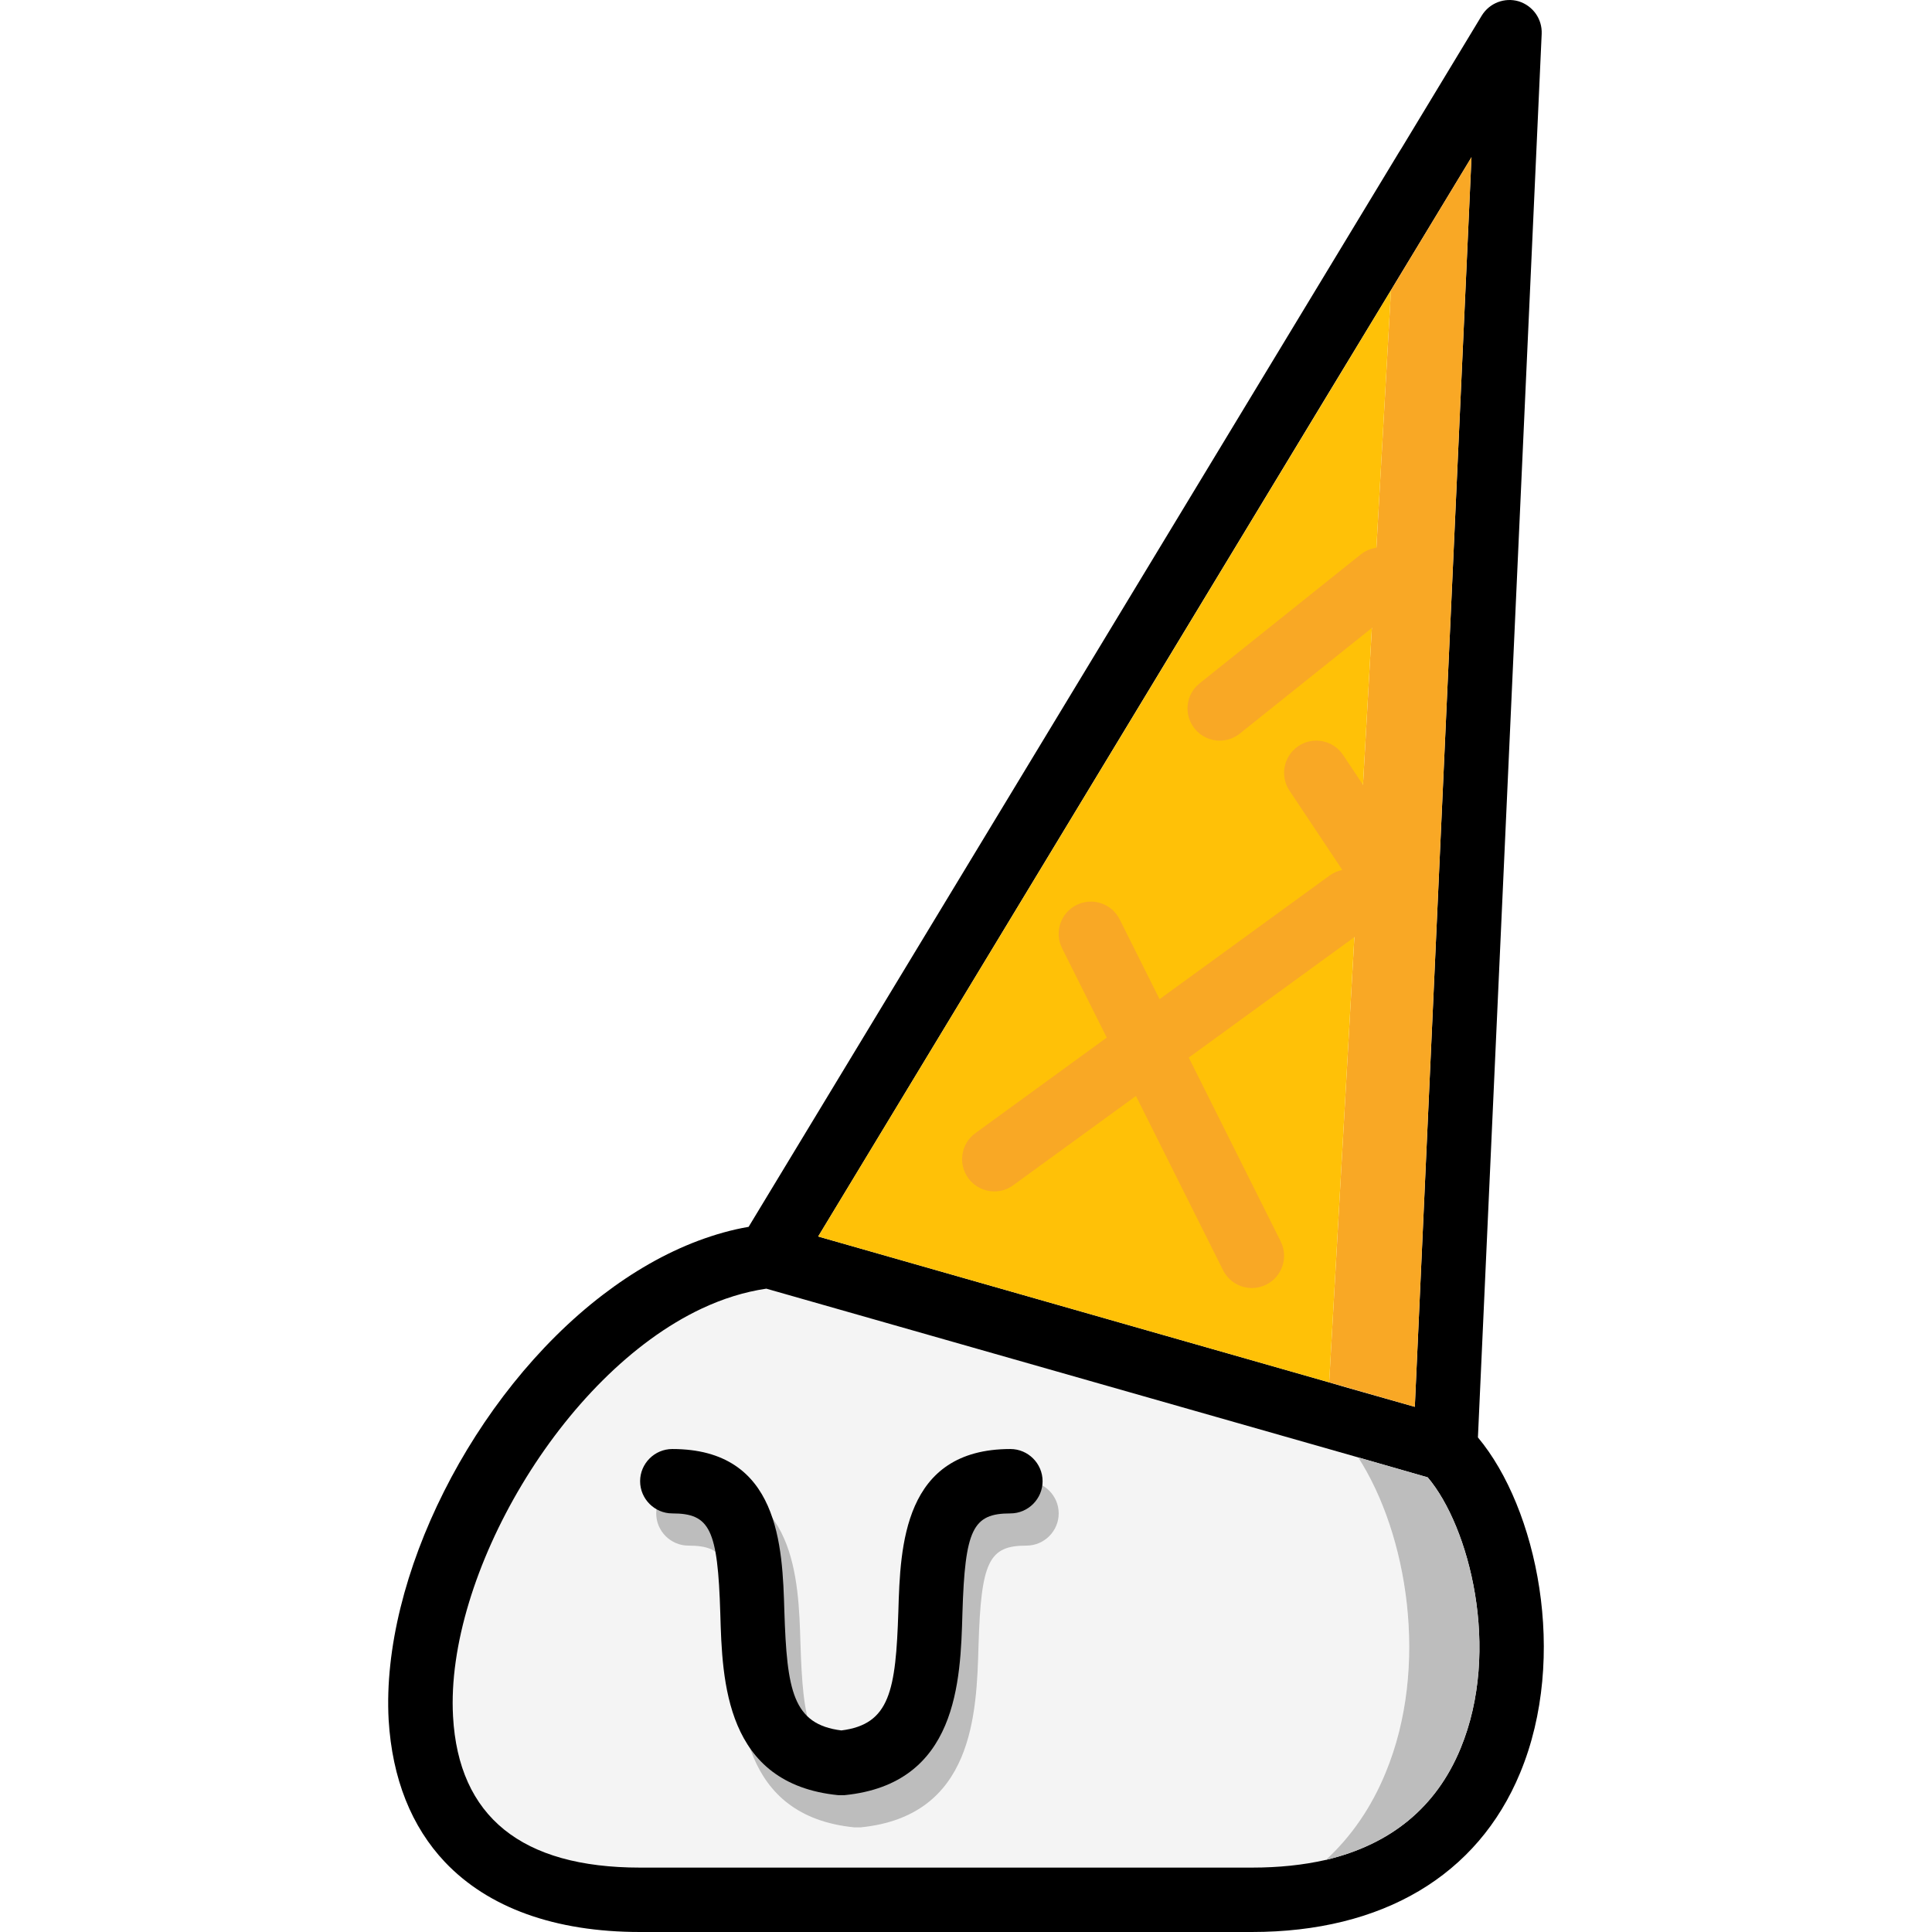
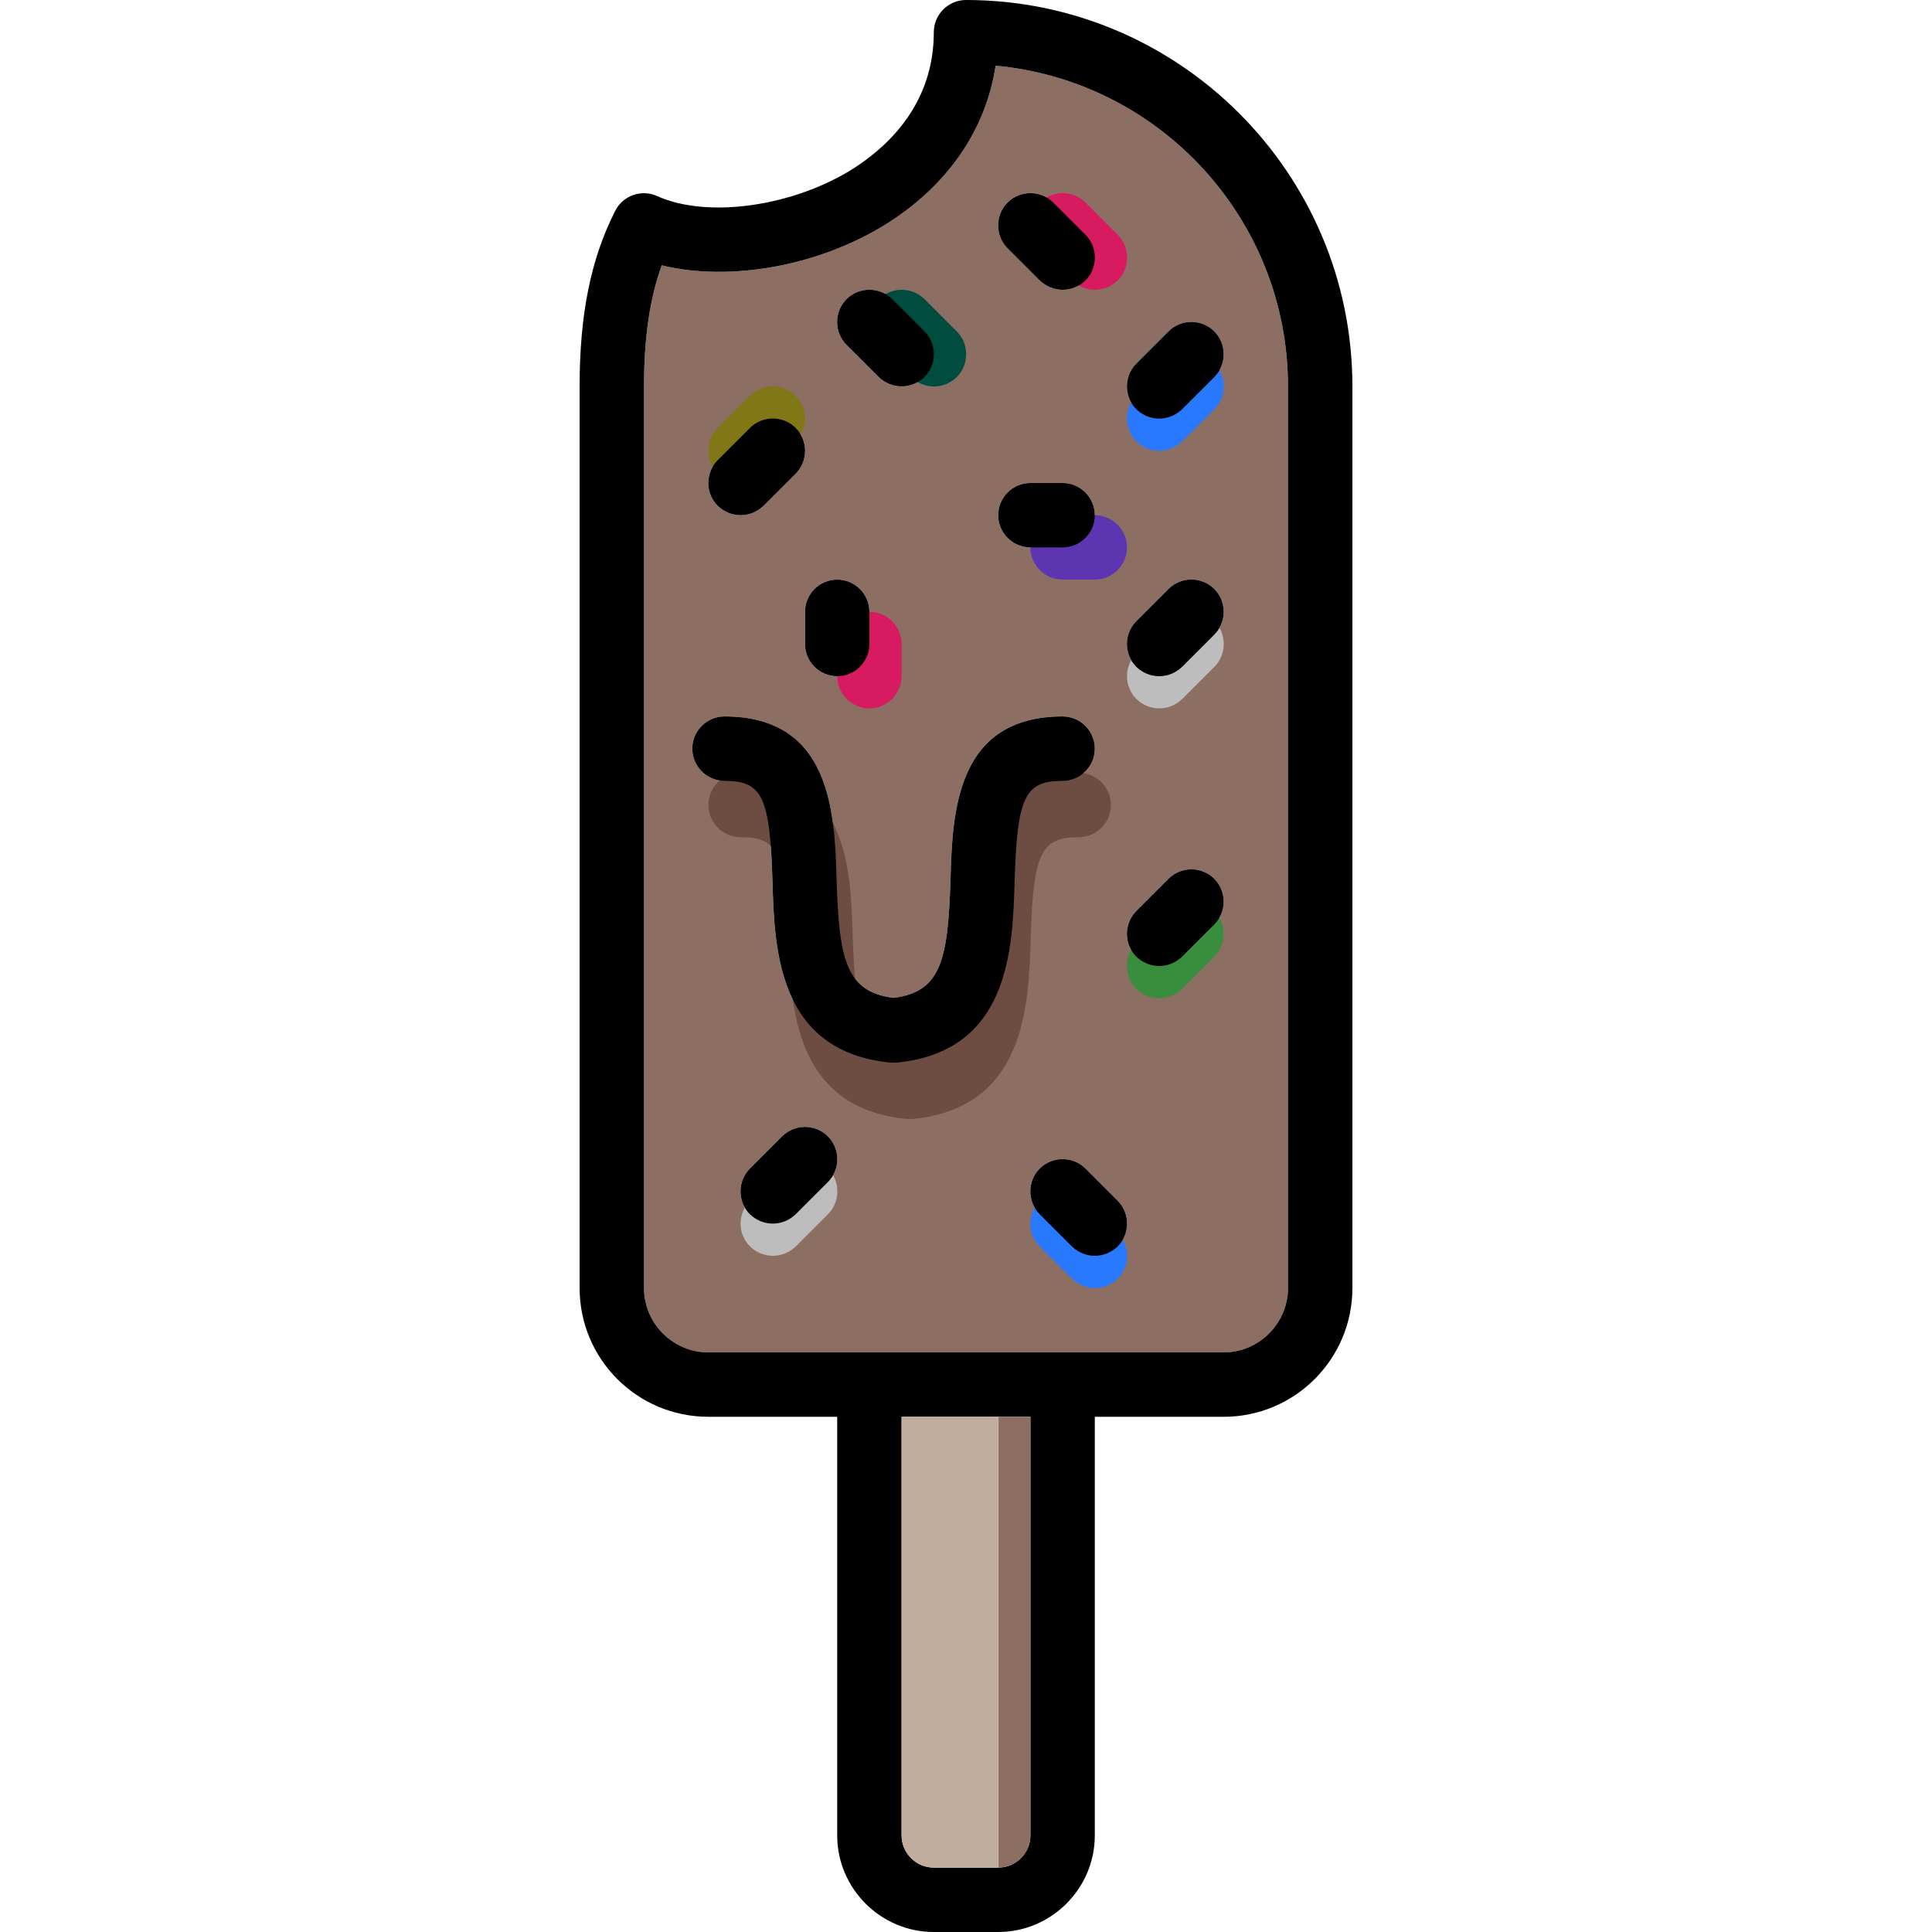
- <svg xmlns="http://www.w3.org/2000/svg" version="1.1" id="Layer_1" x="0px" y="0px" viewBox="0 0 511.999 511.999" style="enable-background:new 0 0 511.999 511.999;" xml:space="preserve">
-   <path style="fill:#F4F4F4;" d="M359.922,386.222l-156.837-44.713c-5.802,0.853-11.52,2.645-17.151,5.29  c-37.119,17.493-67.923,70.91-65.875,108.028c1.451,26.623,18.175,40.105,49.577,40.105h162.128c7.168,0,13.653-0.683,19.626-2.048  c6.741-6.229,12.032-13.909,15.786-23.039C378.866,441.686,372.978,406.445,359.922,386.222z M267.766,401.069  c-9.984,0-12.032,4.181-12.714,26.452c-0.512,18.005-1.28,45.225-31.231,48.212h-1.707c-29.951-2.987-30.719-30.207-31.231-48.212  c-0.683-22.271-2.731-26.452-12.714-26.452c-4.693,0-8.533-3.84-8.533-8.533s3.84-8.533,8.533-8.533  c28.415,0,29.183,25.855,29.695,43.007c0.683,20.991,2.219,29.951,15.104,31.572c12.885-1.621,14.421-10.581,15.104-31.572  c0.512-17.151,1.28-43.007,29.695-43.007c4.693,0,8.533,3.84,8.533,8.533S272.459,401.069,267.766,401.069z" />
-   <path style="fill:#BDBDBD;" d="M280.565,401.069c0,4.693-3.84,8.533-8.533,8.533c-9.984,0-12.032,4.181-12.714,26.452  c-0.512,18.005-1.28,45.225-31.231,48.212h-1.707c-29.951-2.987-30.719-30.207-31.231-48.212  c-0.683-22.271-2.731-26.452-12.714-26.452c-4.693,0-8.533-3.84-8.533-8.533s3.84-8.533,8.533-8.533  c28.415,0,29.183,25.855,29.695,43.007c0.683,20.991,2.219,29.951,15.104,31.572c12.885-1.621,14.421-10.581,15.104-31.572  c0.512-17.151,1.28-43.007,29.695-43.007C276.725,392.536,280.565,396.376,280.565,401.069z" />
-   <path d="M391.665,380.931L408.561,8.976c0.171-3.925-2.304-7.424-6.058-8.618c-3.755-1.109-7.765,0.427-9.813,3.755l-21.162,34.985  l-0.853,1.365l-17.663,29.183L198.392,325.125c-4.523,0.768-8.96,2.048-13.312,3.669c-8.874,3.328-17.407,8.277-25.428,14.421  c-34.388,26.367-58.707,74.92-56.659,112.551c0.939,15.616,6.058,28.33,14.933,37.716c11.434,12.032,29.012,18.517,51.71,18.517  h162.128c34.559,0,59.817-14.933,71.08-42.153C415.643,439.041,407.366,399.704,391.665,380.931z M351.389,105.314l17.237-28.415  l1.28-2.133l20.053-33.108l-15.018,331.168l-18.346-5.205l-4.352-1.28l-12.544-3.584l-122.876-35.071L351.389,105.314z   M387.058,463.36c-6.4,15.53-18.431,25.428-35.668,29.524c-5.973,1.365-12.458,2.048-19.626,2.048H169.635  c-31.402,0-48.126-13.482-49.577-40.105c-2.048-37.119,28.756-90.536,65.875-108.028c5.632-2.645,11.349-4.437,17.151-5.29  l156.837,44.713l18.431,5.29C389.362,404.482,397.895,437.164,387.058,463.36z" />
-   <path style="fill:#BDBDBD;" d="M387.058,463.36c-6.4,15.53-18.431,25.428-35.668,29.524c6.741-6.229,12.032-13.909,15.786-23.039  c11.69-28.159,5.802-63.401-7.253-83.624l18.431,5.29C389.362,404.482,397.895,437.164,387.058,463.36z" />
-   <polygon style="fill:#F9A825;" points="389.959,41.657 374.941,372.825 352.243,366.34 368.626,76.899 " />
-   <polygon style="fill:#FFC107;" points="368.626,76.899 352.243,366.34 216.823,327.685 " />
-   <path d="M276.299,392.536c0,4.693-3.84,8.533-8.533,8.533c-9.984,0-12.032,4.181-12.714,26.452  c-0.512,18.005-1.28,45.225-31.231,48.212h-1.707c-29.951-2.987-30.719-30.207-31.231-48.212  c-0.683-22.271-2.731-26.452-12.714-26.452c-4.693,0-8.533-3.84-8.533-8.533s3.84-8.533,8.533-8.533  c28.415,0,29.183,25.855,29.695,43.007c0.683,20.991,2.219,29.951,15.104,31.572c12.885-1.621,14.421-10.581,15.104-31.572  c0.512-17.151,1.28-43.007,29.695-43.007C272.459,384.003,276.299,387.843,276.299,392.536z" />
-   <g>
-     <path style="fill:#F9A825;" d="M331.772,341.338c-3.132,0-6.144-1.724-7.646-4.719l-42.665-85.33   c-2.108-4.215-0.401-9.344,3.814-11.451c4.232-2.108,9.344-0.401,11.451,3.814l42.665,85.33c2.108,4.215,0.401,9.344-3.814,11.451   C334.357,341.048,333.052,341.338,331.772,341.338z" />
-     <path style="fill:#F9A825;" d="M263.508,315.739c-2.637,0-5.239-1.22-6.912-3.516c-2.773-3.814-1.928-9.147,1.877-11.921   l93.864-68.264c3.814-2.782,9.147-1.928,11.921,1.877c2.773,3.814,1.928,9.147-1.877,11.921L268.516,314.1   C267.006,315.21,265.248,315.739,263.508,315.739z" />
-     <path style="fill:#F9A825;" d="M323.239,196.276c-2.5,0-4.983-1.092-6.664-3.2c-2.944-3.678-2.347-9.054,1.331-11.989   l42.665-34.132c3.678-2.944,9.054-2.347,11.989,1.331c2.944,3.678,2.347,9.054-1.331,11.989l-42.665,34.132   C326.993,195.662,325.108,196.276,323.239,196.276z" />
-     <path style="fill:#F9A825;" d="M365.904,238.941c-2.756,0-5.461-1.331-7.108-3.797l-17.066-25.599   c-2.611-3.917-1.553-9.224,2.364-11.835c3.908-2.62,9.216-1.562,11.835,2.364l17.066,25.599c2.611,3.917,1.553,9.224-2.364,11.835   C369.172,238.48,367.525,238.941,365.904,238.941z" />
-   </g>
+ <svg xmlns="http://www.w3.org/2000/svg" version="1.1" id="Layer_1" x="0px" y="0px" viewBox="0 0 512 512" style="enable-background:new 0 0 512 512;" xml:space="preserve">
+   <path style="fill:#8D6E63;" d="M263.851,17.408c-2.56,16.725-12.288,31.147-28.075,41.387  c-18.176,11.691-42.155,15.957-60.416,11.52c-3.157,8.789-4.693,19.2-4.693,32.085v238.933c0,9.387,7.68,17.067,17.067,17.067  h136.533c9.387,0,17.067-7.68,17.067-17.067V102.4C341.333,58.027,307.285,21.419,263.851,17.408z M267.008,53.675  c3.328-3.328,8.789-3.328,12.117,0l8.533,8.533c3.328,3.328,3.328,8.789,0,12.117c-1.707,1.621-3.84,2.475-6.059,2.475  c-2.219,0-4.352-0.853-6.059-2.475l-8.533-8.533C263.68,62.464,263.68,57.003,267.008,53.675z M290.133,136.533  c0,4.693-3.84,8.533-8.533,8.533h-8.533c-4.693,0-8.533-3.84-8.533-8.533s3.84-8.533,8.533-8.533h8.533  C286.293,128,290.133,131.84,290.133,136.533z M224.341,79.275c3.328-3.328,8.789-3.328,12.117,0l8.533,8.533  c3.328,3.328,3.328,8.789,0,12.117c-1.707,1.621-3.84,2.475-6.059,2.475c-2.219,0-4.352-0.853-6.059-2.475l-8.533-8.533  C221.013,88.064,221.013,82.603,224.341,79.275z M221.867,153.6c4.693,0,8.533,3.84,8.533,8.533v8.533  c0,4.693-3.84,8.533-8.533,8.533c-4.693,0-8.533-3.84-8.533-8.533v-8.533C213.333,157.44,217.173,153.6,221.867,153.6z   M190.208,121.941l8.533-8.533c3.328-3.328,8.789-3.328,12.117,0s3.328,8.789,0,12.117l-8.533,8.533  c-1.707,1.621-3.84,2.475-6.059,2.475s-4.352-0.853-6.059-2.475C186.88,130.731,186.88,125.269,190.208,121.941z M219.392,313.259  l-8.533,8.533c-1.707,1.621-3.84,2.475-6.059,2.475c-2.219,0-4.352-0.853-6.059-2.475c-3.328-3.328-3.328-8.789,0-12.117  l8.533-8.533c3.328-3.328,8.789-3.328,12.117,0S222.72,309.931,219.392,313.259z M237.653,281.6h-1.707  c-29.952-2.987-30.72-30.208-31.232-48.213c-0.683-22.272-2.731-26.453-12.715-26.453c-4.693,0-8.533-3.84-8.533-8.533  s3.84-8.533,8.533-8.533c28.416,0,29.184,25.856,29.696,43.008c0.683,20.992,2.219,29.952,15.104,31.573  c12.885-1.621,14.421-10.581,15.104-31.573c0.512-17.152,1.28-43.008,29.696-43.008c4.693,0,8.533,3.84,8.533,8.533  s-3.84,8.533-8.533,8.533c-9.984,0-12.032,4.181-12.715,26.453C268.373,251.392,267.605,278.613,237.653,281.6z M296.192,330.325  c-1.707,1.621-3.84,2.475-6.059,2.475c-2.219,0-4.352-0.853-6.059-2.475l-8.533-8.533c-3.328-3.328-3.328-8.789,0-12.117  c3.328-3.328,8.789-3.328,12.117,0l8.533,8.533C299.52,321.536,299.52,326.997,296.192,330.325z M321.792,244.992l-8.533,8.533  c-1.707,1.621-3.84,2.475-6.059,2.475s-4.352-0.853-6.059-2.475c-3.328-3.328-3.328-8.789,0-12.117l8.533-8.533  c3.328-3.328,8.789-3.328,12.117,0C325.12,236.203,325.12,241.664,321.792,244.992z M321.792,168.192l-8.533,8.533  c-1.707,1.621-3.84,2.475-6.059,2.475s-4.352-0.853-6.059-2.475c-3.328-3.328-3.328-8.789,0-12.117l8.533-8.533  c3.328-3.328,8.789-3.328,12.117,0C325.12,159.403,325.12,164.864,321.792,168.192z M321.792,99.925l-8.533,8.533  c-1.707,1.621-3.84,2.475-6.059,2.475s-4.352-0.853-6.059-2.475c-3.328-3.328-3.328-8.789,0-12.117l8.533-8.533  c3.328-3.328,8.789-3.328,12.117,0S325.12,96.597,321.792,99.925z" />
+   <path style="fill:#BDBDBD;" d="M219.418,321.792l-8.533,8.533c-1.715,1.621-3.849,2.475-6.067,2.475s-4.352-0.853-6.059-2.475  c-3.328-3.328-3.328-8.789,0-12.117l8.533-8.533c3.328-3.328,8.789-3.328,12.117,0C222.737,313.003,222.737,318.464,219.418,321.792  z" />
+   <path style="fill:#D81B60;" d="M238.933,170.667v8.533c0,4.693-3.84,8.533-8.533,8.533c-4.693,0-8.533-3.84-8.533-8.533v-8.533  c0-4.693,3.84-8.533,8.533-8.533C235.093,162.133,238.933,165.973,238.933,170.667z" />
+   <path style="fill:#BDBDBD;" d="M321.818,176.725l-8.533,8.533c-1.707,1.621-3.84,2.475-6.059,2.475s-4.352-0.853-6.059-2.475  c-3.328-3.328-3.328-8.789,0-12.117l8.533-8.533c3.328-3.328,8.789-3.328,12.117,0C325.137,167.936,325.137,173.397,321.818,176.725  z" />
+   <path style="fill:#5E35B1;" d="M298.667,145.067c0,4.693-3.84,8.533-8.533,8.533H281.6c-4.693,0-8.533-3.84-8.533-8.533  c0-4.693,3.84-8.533,8.533-8.533h8.533C294.827,136.533,298.667,140.373,298.667,145.067z" />
+   <path style="fill:#388E3C;" d="M321.775,253.525l-8.533,8.533c-1.707,1.621-3.84,2.475-6.059,2.475s-4.352-0.853-6.059-2.475  c-3.328-3.328-3.328-8.789,0-12.117l8.533-8.533c3.328-3.328,8.789-3.328,12.117,0C325.094,244.736,325.094,250.197,321.775,253.525  z" />
+   <path style="fill:#2979FF;" d="M296.218,338.876c-1.707,1.621-3.84,2.475-6.059,2.475c-2.219,0-4.352-0.853-6.059-2.475  l-8.533-8.533c-3.328-3.328-3.328-8.789,0-12.117c3.328-3.328,8.789-3.328,12.117,0l8.533,8.533  C299.537,330.095,299.537,335.556,296.218,338.876z" />
+   <path style="fill:#827717;" d="M210.842,116.992l-8.533,8.533c-1.707,1.621-3.84,2.475-6.059,2.475  c-2.219,0-4.352-0.853-6.059-2.475c-3.328-3.328-3.328-8.789,0-12.117l8.533-8.533c3.328-3.328,8.789-3.328,12.117,0  C214.161,108.203,214.161,113.664,210.842,116.992z" />
+   <path style="fill:#D81B60;" d="M296.218,74.325c-1.715,1.621-3.849,2.475-6.067,2.475s-4.352-0.853-6.059-2.475l-8.533-8.533  c-3.328-3.328-3.328-8.789,0-12.117c3.328-3.328,8.789-3.328,12.117,0l8.533,8.533C299.537,65.536,299.537,70.997,296.218,74.325z" />
+   <path style="fill:#2979FF;" d="M321.818,108.459l-8.533,8.533c-1.707,1.621-3.84,2.475-6.059,2.475s-4.352-0.853-6.059-2.475  c-3.328-3.328-3.328-8.789,0-12.117l8.533-8.533c3.328-3.328,8.789-3.328,12.117,0C325.137,99.669,325.137,105.131,321.818,108.459z  " />
+   <path style="fill:#004D40;" d="M253.551,99.942c-1.707,1.621-3.84,2.475-6.059,2.475c-2.219,0-4.352-0.853-6.059-2.475l-8.533-8.533  c-3.328-3.328-3.328-8.789,0-12.117s8.789-3.328,12.117,0l8.533,8.533C256.87,91.162,256.87,96.623,253.551,99.942z" />
+   <path style="fill:#6D4C41;" d="M294.4,213.333c0,4.693-3.84,8.533-8.533,8.533c-9.984,0-12.032,4.181-12.715,26.453  c-0.512,18.005-1.28,45.227-31.232,48.213h-1.707c-29.952-2.987-30.72-30.208-31.232-48.213  c-0.683-22.272-2.731-26.453-12.715-26.453c-4.693,0-8.533-3.84-8.533-8.533s3.84-8.533,8.533-8.533  c28.416,0,29.184,25.856,29.696,43.008c0.683,20.992,2.219,29.952,15.104,31.573c12.885-1.621,14.421-10.581,15.104-31.573  c0.512-17.152,1.28-43.008,29.696-43.008C290.56,204.8,294.4,208.64,294.4,213.333z" />
+   <path d="M256,0c-4.693,0-8.533,3.84-8.533,8.533c0,18.517-11.435,29.696-20.992,35.925c-15.957,10.24-38.912,13.568-52.309,7.509  c-4.096-1.877-9.045-0.171-11.093,3.84c-6.485,12.715-9.472,27.477-9.472,46.592v238.933c0,18.859,15.275,34.133,34.133,34.133  h34.133V486.4c0,14.08,11.52,25.6,25.6,25.6h17.067c14.08,0,25.6-11.52,25.6-25.6V375.467h34.133  c18.859,0,34.133-15.275,34.133-34.133V102.4C358.4,45.909,312.491,0,256,0z M273.067,486.4c0,4.693-3.84,8.533-8.533,8.533h-17.067  c-4.693,0-8.533-3.84-8.533-8.533V375.467h34.133V486.4z M341.333,341.333c0,9.387-7.68,17.067-17.067,17.067H187.733  c-9.387,0-17.067-7.68-17.067-17.067V102.4c0-12.885,1.536-23.296,4.693-32.085c18.261,4.437,42.24,0.171,60.416-11.52  c15.787-10.24,25.515-24.661,28.075-41.387c43.435,4.011,77.483,40.619,77.483,84.992V341.333z" />
+   <path d="M321.792,99.925l-8.533,8.533c-1.707,1.621-3.84,2.475-6.059,2.475s-4.352-0.853-6.059-2.475  c-3.328-3.328-3.328-8.789,0-12.117l8.533-8.533c3.328-3.328,8.789-3.328,12.117,0S325.12,96.597,321.792,99.925z" />
+   <path d="M287.659,74.325c-1.707,1.621-3.84,2.475-6.059,2.475c-2.219,0-4.352-0.853-6.059-2.475l-8.533-8.533  c-3.328-3.328-3.328-8.789,0-12.117c3.328-3.328,8.789-3.328,12.117,0l8.533,8.533C290.987,65.536,290.987,70.997,287.659,74.325z" />
+   <path d="M244.992,99.925c-1.707,1.621-3.84,2.475-6.059,2.475c-2.219,0-4.352-0.853-6.059-2.475l-8.533-8.533  c-3.328-3.328-3.328-8.789,0-12.117c3.328-3.328,8.789-3.328,12.117,0l8.533,8.533C248.32,91.136,248.32,96.597,244.992,99.925z" />
+   <path d="M210.859,125.525l-8.533,8.533c-1.707,1.621-3.84,2.475-6.059,2.475s-4.352-0.853-6.059-2.475  c-3.328-3.328-3.328-8.789,0-12.117l8.533-8.533c3.328-3.328,8.789-3.328,12.117,0S214.187,122.197,210.859,125.525z" />
+   <path d="M230.4,162.133v8.533c0,4.693-3.84,8.533-8.533,8.533c-4.693,0-8.533-3.84-8.533-8.533v-8.533  c0-4.693,3.84-8.533,8.533-8.533C226.56,153.6,230.4,157.44,230.4,162.133z" />
+   <path d="M290.133,136.533c0,4.693-3.84,8.533-8.533,8.533h-8.533c-4.693,0-8.533-3.84-8.533-8.533s3.84-8.533,8.533-8.533h8.533  C286.293,128,290.133,131.84,290.133,136.533z" />
+   <path d="M321.792,168.192l-8.533,8.533c-1.707,1.621-3.84,2.475-6.059,2.475s-4.352-0.853-6.059-2.475  c-3.328-3.328-3.328-8.789,0-12.117l8.533-8.533c3.328-3.328,8.789-3.328,12.117,0C325.12,159.403,325.12,164.864,321.792,168.192z" />
+   <path d="M321.792,244.992l-8.533,8.533c-1.707,1.621-3.84,2.475-6.059,2.475s-4.352-0.853-6.059-2.475  c-3.328-3.328-3.328-8.789,0-12.117l8.533-8.533c3.328-3.328,8.789-3.328,12.117,0C325.12,236.203,325.12,241.664,321.792,244.992z" />
+   <path d="M296.192,330.325c-1.707,1.621-3.84,2.475-6.059,2.475c-2.219,0-4.352-0.853-6.059-2.475l-8.533-8.533  c-3.328-3.328-3.328-8.789,0-12.117c3.328-3.328,8.789-3.328,12.117,0l8.533,8.533C299.52,321.536,299.52,326.997,296.192,330.325z" />
+   <path d="M219.392,313.259l-8.533,8.533c-1.707,1.621-3.84,2.475-6.059,2.475c-2.219,0-4.352-0.853-6.059-2.475  c-3.328-3.328-3.328-8.789,0-12.117l8.533-8.533c3.328-3.328,8.789-3.328,12.117,0S222.72,309.931,219.392,313.259z" />
+   <path d="M290.133,198.4c0,4.693-3.84,8.533-8.533,8.533c-9.984,0-12.032,4.181-12.715,26.453  c-0.512,18.005-1.28,45.227-31.232,48.213h-1.707c-29.952-2.987-30.72-30.208-31.232-48.213  c-0.683-22.272-2.731-26.453-12.715-26.453c-4.693,0-8.533-3.84-8.533-8.533s3.84-8.533,8.533-8.533  c28.416,0,29.184,25.856,29.696,43.008c0.683,20.992,2.219,29.952,15.104,31.573c12.885-1.621,14.421-10.581,15.104-31.573  c0.512-17.152,1.28-43.008,29.696-43.008C286.293,189.867,290.133,193.707,290.133,198.4z" />
+   <path style="fill:#8D6E63;" d="M273.067,375.467V486.4c0,4.693-3.84,8.533-8.533,8.533V375.467H273.067z" />
+   <path style="fill:#C1AD9D;" d="M264.533,375.467v119.467h-17.067c-4.693,0-8.533-3.84-8.533-8.533V375.467H264.533z" />
  <g>
</g>
  <g>
</g>
  <g>
</g>
  <g>
</g>
  <g>
</g>
  <g>
</g>
  <g>
</g>
  <g>
</g>
  <g>
</g>
  <g>
</g>
  <g>
</g>
  <g>
</g>
  <g>
</g>
  <g>
</g>
  <g>
</g>
</svg>
